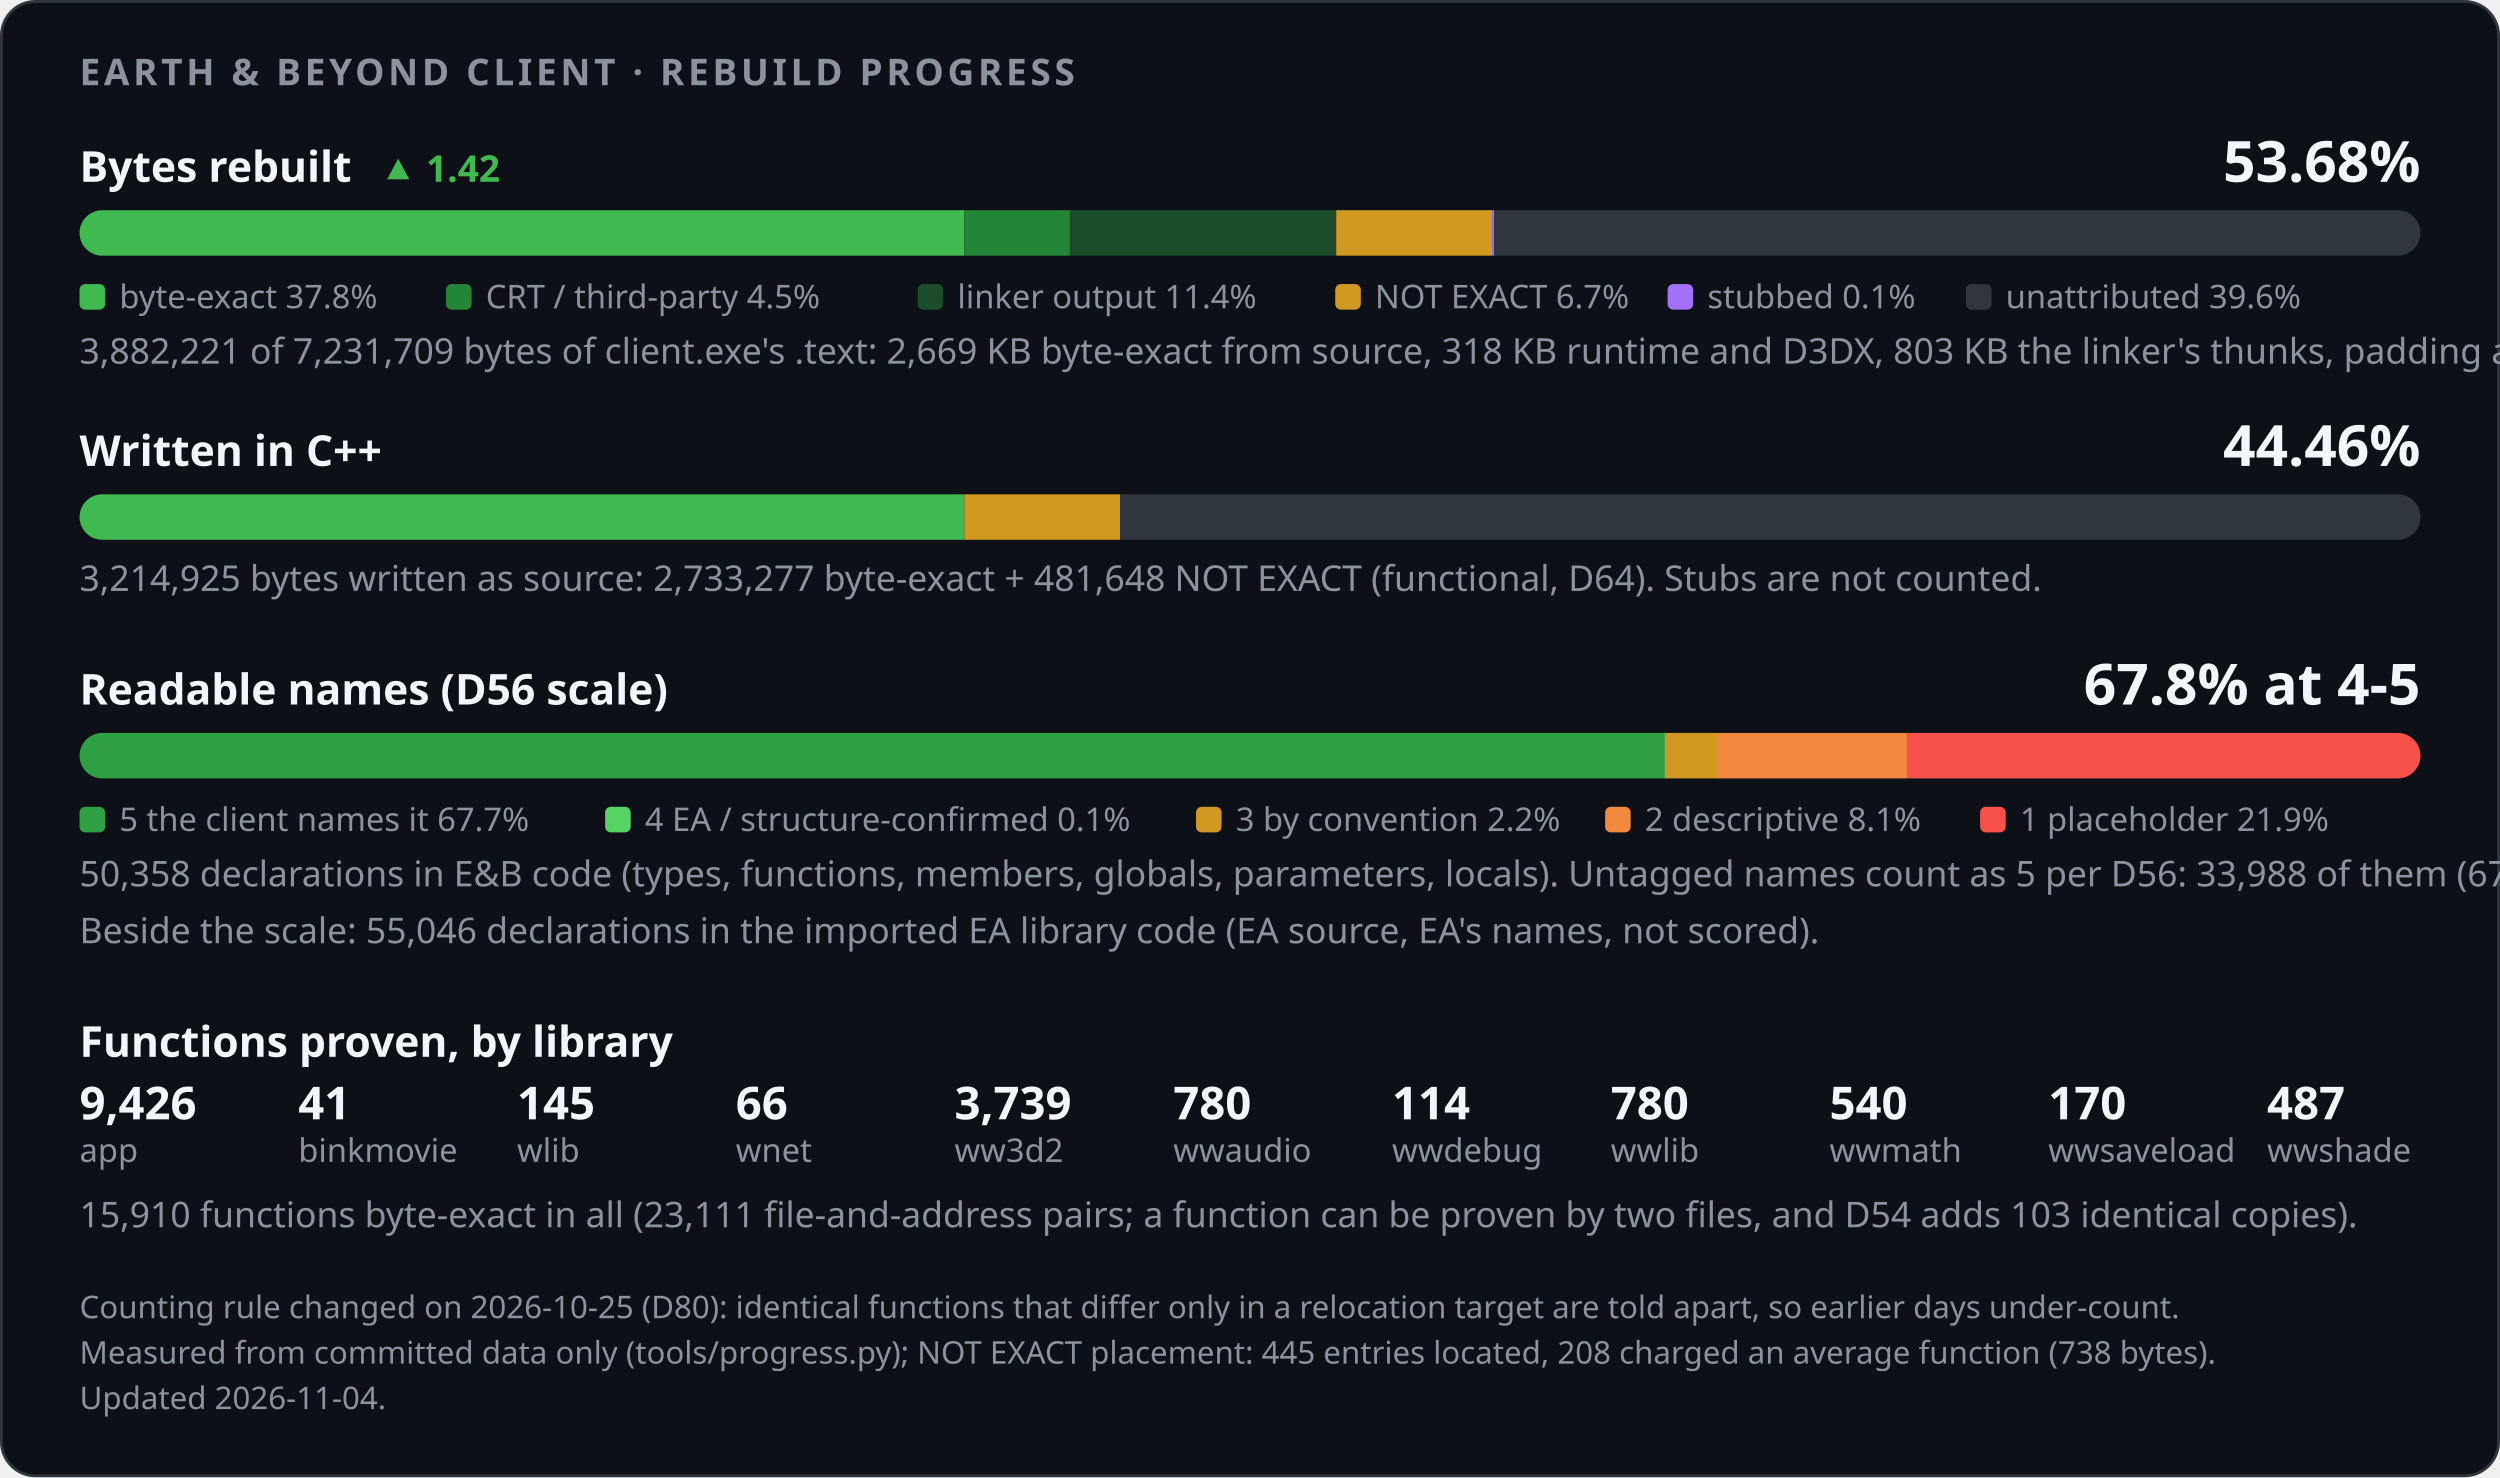
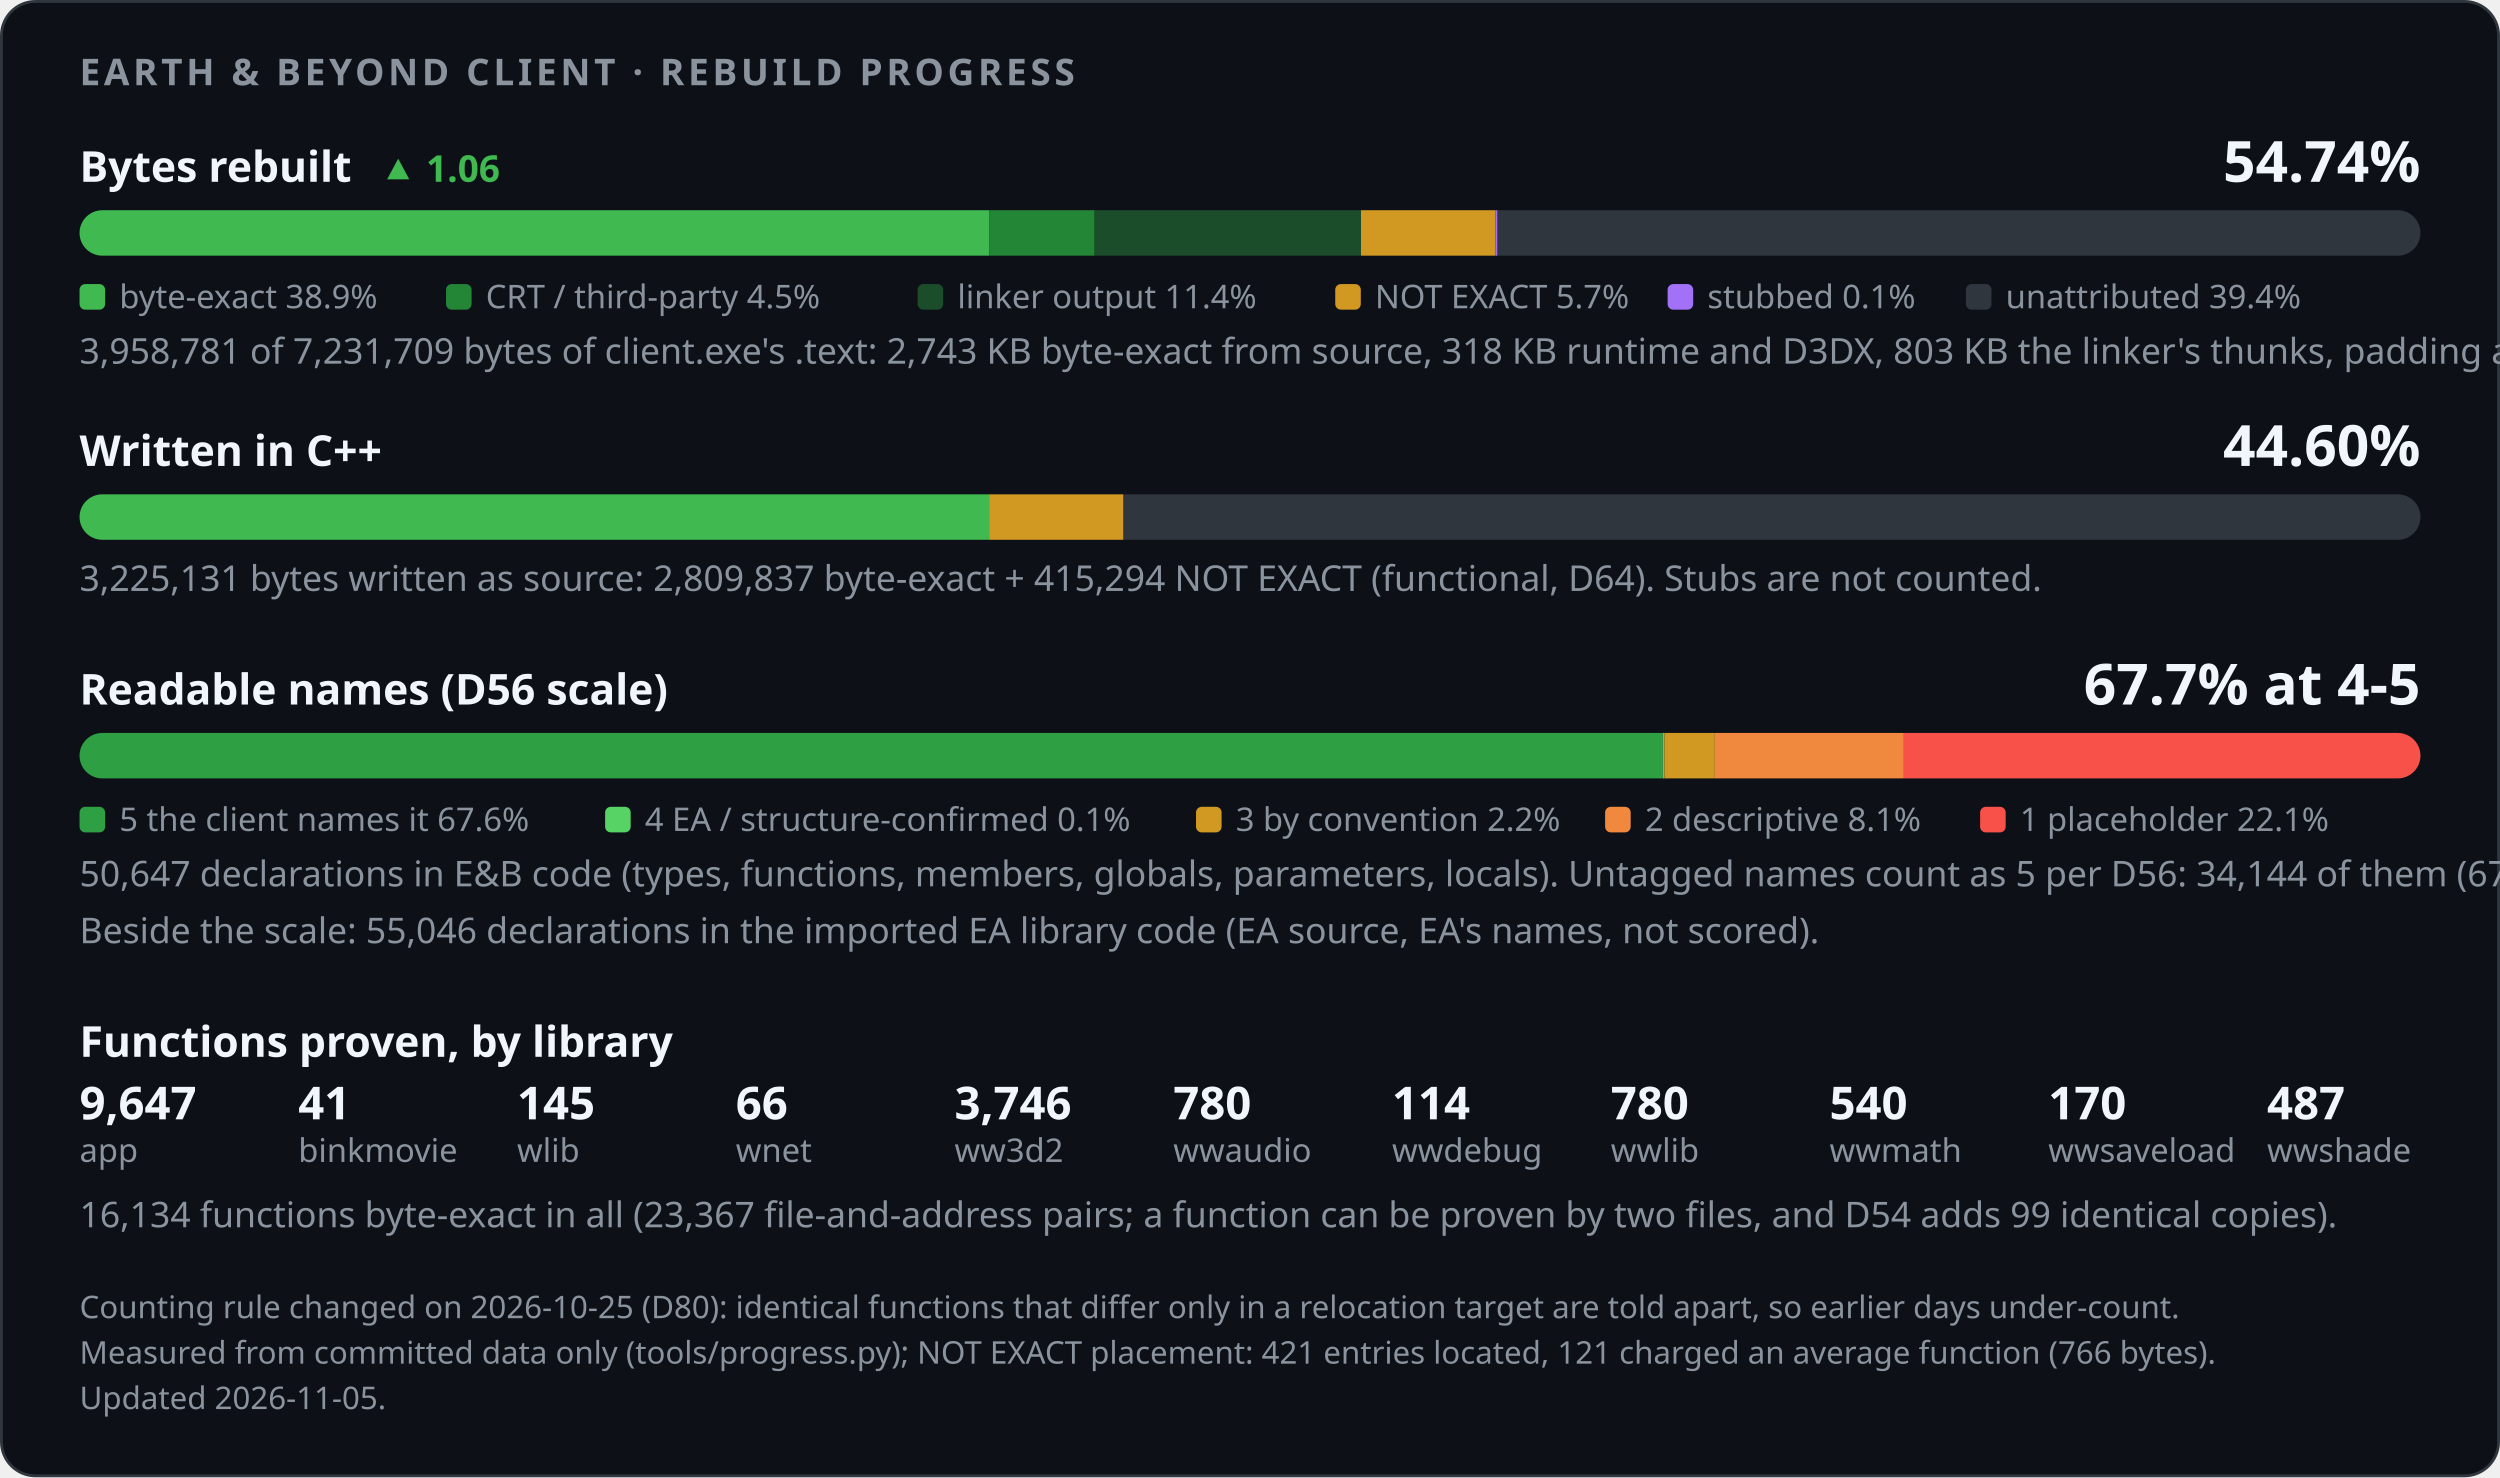
<svg xmlns="http://www.w3.org/2000/svg" width="880" height="520" viewBox="0 0 880 520" role="img" aria-labelledby="title desc">
  <style>
    .card { fill: #0d1117; stroke: #30363d; } .strong { fill: #f0f6fc; } .muted { fill: #8b949e; }
    .grid { stroke: #30363d; } .up { fill: #3fb950; } .down { fill: #f85149; }
    .s-exact { fill: #3fb950; } .s-notexact { fill: #d29922; } .s-stub { fill: #a371f7; }
    .s-third { fill: #238636; } .s-linker { fill: #1b4d2b; } .s-unattr { fill: #30363d; }
    .l-exact { stroke: #3fb950; } .l-written { stroke: #58a6ff; }
    @media (prefers-color-scheme: light) {
      .card { fill: #ffffff; stroke: #d0d7de; } .strong { fill: #1f2328; } .muted { fill: #59636e; }
      .grid { stroke: #d0d7de; } .up { fill: #1a7f37; } .down { fill: #cf222e; }
      .s-exact { fill: #1a7f37; } .s-third { fill: #4ac26b; } .s-linker { fill: #aceebb; } .s-unattr { fill: #d0d7de; }
      .l-exact { stroke: #1a7f37; } .l-written { stroke: #0969da; }
    }
  </style>
  <rect class="card" x="0.5" y="0.5" width="879" height="519" rx="12" />
  <g font-family="-apple-system,BlinkMacSystemFont,'Segoe UI','Noto Sans',Helvetica,Arial,sans-serif">
    <text x="28" y="30" class="muted" font-size="13" font-weight="600" letter-spacing="1.3">EARTH &amp; BEYOND CLIENT · REBUILD PROGRESS</text>
-     <text x="28" y="64" class="strong" font-size="15" font-weight="600">Bytes rebuilt<tspan class="up" dx="10" font-size="13" font-weight="600">▲ 1.42</tspan>
+     <text x="28" y="64" class="strong" font-size="15" font-weight="600">Bytes rebuilt<tspan class="up" dx="10" font-size="13" font-weight="600">▲ 1.06</tspan>
    </text>
-     <text x="852" y="64" class="strong" font-size="20" font-weight="700" text-anchor="end">53.68%</text>
+     <text x="852" y="64" class="strong" font-size="20" font-weight="700" text-anchor="end">54.74%</text>
    <clipPath id="clip74">
      <rect x="28" y="74" width="824" height="16" rx="8.0" />
    </clipPath>
    <g clip-path="url(#clip74)">
-       <rect x="28.00" y="74" width="311.44" height="16" class="s-exact" />
-       <rect x="339.44" y="74" width="37.17" height="16" class="s-third" />
-       <rect x="376.61" y="74" width="93.74" height="16" class="s-linker" />
-       <rect x="470.35" y="74" width="54.88" height="16" class="s-notexact" />
-       <rect x="525.23" y="74" width="0.76" height="16" class="s-stub" />
-       <rect x="525.99" y="74" width="326.01" height="16" class="s-unattr" />
+       <rect x="28.00" y="74" width="320.16" height="16" class="s-exact" />
+       <rect x="348.16" y="74" width="37.17" height="16" class="s-third" />
+       <rect x="385.33" y="74" width="93.74" height="16" class="s-linker" />
+       <rect x="479.07" y="74" width="47.32" height="16" class="s-notexact" />
+       <rect x="526.39" y="74" width="0.76" height="16" class="s-stub" />
+       <rect x="527.16" y="74" width="324.84" height="16" class="s-unattr" />
    </g>
    <rect x="28" y="100" width="9" height="9" rx="2" class="s-exact" />
-     <text x="42" y="108.5" class="muted" font-size="11.5">byte-exact 37.8%</text>
+     <text x="42" y="108.5" class="muted" font-size="11.5">byte-exact 38.9%</text>
    <rect x="157" y="100" width="9" height="9" rx="2" class="s-third" />
    <text x="171" y="108.5" class="muted" font-size="11.5">CRT / third-party 4.5%</text>
    <rect x="323" y="100" width="9" height="9" rx="2" class="s-linker" />
    <text x="337" y="108.5" class="muted" font-size="11.5">linker output 11.4%</text>
    <rect x="470" y="100" width="9" height="9" rx="2" class="s-notexact" />
-     <text x="484" y="108.5" class="muted" font-size="11.5">NOT EXACT 6.7%</text>
+     <text x="484" y="108.5" class="muted" font-size="11.5">NOT EXACT 5.7%</text>
    <rect x="587" y="100" width="9" height="9" rx="2" class="s-stub" />
    <text x="601" y="108.5" class="muted" font-size="11.5">stubbed 0.1%</text>
    <rect x="692" y="100" width="9" height="9" rx="2" class="s-unattr" />
-     <text x="706" y="108.5" class="muted" font-size="11.5">unattributed 39.6%</text>
-     <text x="28" y="128" class="muted" font-size="12.5">3,882,221 of 7,231,709 bytes of client.exe's .text: 2,669 KB byte-exact from source, 318 KB runtime and D3DX, 803 KB the linker's thunks, padding and EH stubs.</text>
+     <text x="706" y="108.5" class="muted" font-size="11.5">unattributed 39.4%</text>
+     <text x="28" y="128" class="muted" font-size="12.5">3,958,781 of 7,231,709 bytes of client.exe's .text: 2,743 KB byte-exact from source, 318 KB runtime and D3DX, 803 KB the linker's thunks, padding and EH stubs.</text>
    <text x="28" y="164" class="strong" font-size="15" font-weight="600">Written in C++</text>
-     <text x="852" y="164" class="strong" font-size="20" font-weight="700" text-anchor="end">44.46%</text>
+     <text x="852" y="164" class="strong" font-size="20" font-weight="700" text-anchor="end">44.60%</text>
    <clipPath id="clip174">
      <rect x="28" y="174" width="824" height="16" rx="8.0" />
    </clipPath>
    <g clip-path="url(#clip174)">
-       <rect x="28.00" y="174" width="311.44" height="16" class="s-exact" />
-       <rect x="339.44" y="174" width="54.88" height="16" class="s-notexact" />
-       <rect x="394.32" y="174" width="457.68" height="16" class="s-unattr" />
+       <rect x="28.00" y="174" width="320.16" height="16" class="s-exact" />
+       <rect x="348.16" y="174" width="47.32" height="16" class="s-notexact" />
+       <rect x="395.48" y="174" width="456.52" height="16" class="s-unattr" />
    </g>
-     <text x="28" y="208" class="muted" font-size="12.5">3,214,925 bytes written as source: 2,733,277 byte-exact + 481,648 NOT EXACT (functional, D64). Stubs are not counted.</text>
+     <text x="28" y="208" class="muted" font-size="12.5">3,225,131 bytes written as source: 2,809,837 byte-exact + 415,294 NOT EXACT (functional, D64). Stubs are not counted.</text>
    <text x="28" y="248" class="strong" font-size="15" font-weight="600">Readable names (D56 scale)</text>
-     <text x="852" y="248" class="strong" font-size="20" font-weight="700" text-anchor="end">67.8% at 4-5</text>
+     <text x="852" y="248" class="strong" font-size="20" font-weight="700" text-anchor="end">67.7% at 4-5</text>
    <clipPath id="clip258">
      <rect x="28" y="258" width="824" height="16" rx="8.0" />
    </clipPath>
    <g clip-path="url(#clip258)">
-       <rect x="28.00" y="258" width="557.83" height="16" fill="#2ea043" />
-       <rect x="585.83" y="258" width="0.64" height="16" fill="#56d364" />
-       <rect x="586.46" y="258" width="17.92" height="16" fill="#d29922" />
-       <rect x="604.38" y="258" width="66.87" height="16" fill="#f0883e" />
-       <rect x="671.26" y="258" width="180.74" height="16" fill="#f85149" />
+       <rect x="28.00" y="258" width="557.21" height="16" fill="#2ea043" />
+       <rect x="585.21" y="258" width="0.63" height="16" fill="#56d364" />
+       <rect x="585.85" y="258" width="17.78" height="16" fill="#d29922" />
+       <rect x="603.63" y="258" width="66.53" height="16" fill="#f0883e" />
+       <rect x="670.16" y="258" width="181.84" height="16" fill="#f85149" />
    </g>
    <rect x="28" y="284" width="9" height="9" rx="2" fill="#2ea043" />
-     <text x="42" y="292.5" class="muted" font-size="11.5">5 the client names it 67.7%</text>
+     <text x="42" y="292.5" class="muted" font-size="11.5">5 the client names it 67.6%</text>
    <rect x="213" y="284" width="9" height="9" rx="2" fill="#56d364" />
    <text x="227" y="292.5" class="muted" font-size="11.5">4 EA / structure-confirmed 0.1%</text>
    <rect x="421" y="284" width="9" height="9" rx="2" fill="#d29922" />
    <text x="435" y="292.5" class="muted" font-size="11.5">3 by convention 2.2%</text>
    <rect x="565" y="284" width="9" height="9" rx="2" fill="#f0883e" />
    <text x="579" y="292.5" class="muted" font-size="11.5">2 descriptive 8.1%</text>
    <rect x="697" y="284" width="9" height="9" rx="2" fill="#f85149" />
-     <text x="711" y="292.5" class="muted" font-size="11.5">1 placeholder 21.9%</text>
-     <text x="28" y="312" class="muted" font-size="12.5">50,358 declarations in E&amp;B code (types, functions, members, globals, parameters, locals). Untagged names count as 5 per D56: 33,988 of them (67.5%).</text>
+     <text x="711" y="292.5" class="muted" font-size="11.5">1 placeholder 22.1%</text>
+     <text x="28" y="312" class="muted" font-size="12.5">50,647 declarations in E&amp;B code (types, functions, members, globals, parameters, locals). Untagged names count as 5 per D56: 34,144 of them (67.4%).</text>
    <text x="28" y="332" class="muted" font-size="12.5">Beside the scale: 55,046 declarations in the imported EA library code (EA source, EA's names, not scored).</text>
    <text x="28" y="372" class="strong" font-size="15" font-weight="600">Functions proven, by library</text>
-     <text x="28" y="394" class="strong" font-size="16" font-weight="700">9,426</text>
+     <text x="28" y="394" class="strong" font-size="16" font-weight="700">9,647</text>
    <text x="28" y="409" class="muted" font-size="11.5">app</text>
    <text x="105" y="394" class="strong" font-size="16" font-weight="700">41</text>
    <text x="105" y="409" class="muted" font-size="11.5">binkmovie</text>
    <text x="182" y="394" class="strong" font-size="16" font-weight="700">145</text>
    <text x="182" y="409" class="muted" font-size="11.5">wlib</text>
    <text x="259" y="394" class="strong" font-size="16" font-weight="700">66</text>
    <text x="259" y="409" class="muted" font-size="11.5">wnet</text>
-     <text x="336" y="394" class="strong" font-size="16" font-weight="700">3,739</text>
+     <text x="336" y="394" class="strong" font-size="16" font-weight="700">3,746</text>
    <text x="336" y="409" class="muted" font-size="11.5">ww3d2</text>
    <text x="413" y="394" class="strong" font-size="16" font-weight="700">780</text>
    <text x="413" y="409" class="muted" font-size="11.5">wwaudio</text>
    <text x="490" y="394" class="strong" font-size="16" font-weight="700">114</text>
    <text x="490" y="409" class="muted" font-size="11.5">wwdebug</text>
    <text x="567" y="394" class="strong" font-size="16" font-weight="700">780</text>
    <text x="567" y="409" class="muted" font-size="11.5">wwlib</text>
    <text x="644" y="394" class="strong" font-size="16" font-weight="700">540</text>
    <text x="644" y="409" class="muted" font-size="11.5">wwmath</text>
    <text x="721" y="394" class="strong" font-size="16" font-weight="700">170</text>
    <text x="721" y="409" class="muted" font-size="11.5">wwsaveload</text>
    <text x="798" y="394" class="strong" font-size="16" font-weight="700">487</text>
    <text x="798" y="409" class="muted" font-size="11.5">wwshade</text>
-     <text x="28" y="432" class="muted" font-size="12.5">15,910 functions byte-exact in all (23,111 file-and-address pairs; a function can be proven by two files, and D54 adds 103 identical copies).</text>
+     <text x="28" y="432" class="muted" font-size="12.5">16,134 functions byte-exact in all (23,367 file-and-address pairs; a function can be proven by two files, and D54 adds 99 identical copies).</text>
    <text x="28" y="464" class="muted" font-size="11">Counting rule changed on 2026-10-25 (D80): identical functions that differ only in a relocation target are told apart, so earlier days under-count.</text>
-     <text x="28" y="480" class="muted" font-size="11">Measured from committed data only (tools/progress.py); NOT EXACT placement: 445 entries located, 208 charged an average function (738 bytes).</text>
-     <text x="28" y="496" class="muted" font-size="11">Updated 2026-11-04.</text>
+     <text x="28" y="480" class="muted" font-size="11">Measured from committed data only (tools/progress.py); NOT EXACT placement: 421 entries located, 121 charged an average function (766 bytes).</text>
+     <text x="28" y="496" class="muted" font-size="11">Updated 2026-11-05.</text>
  </g>
</svg>
